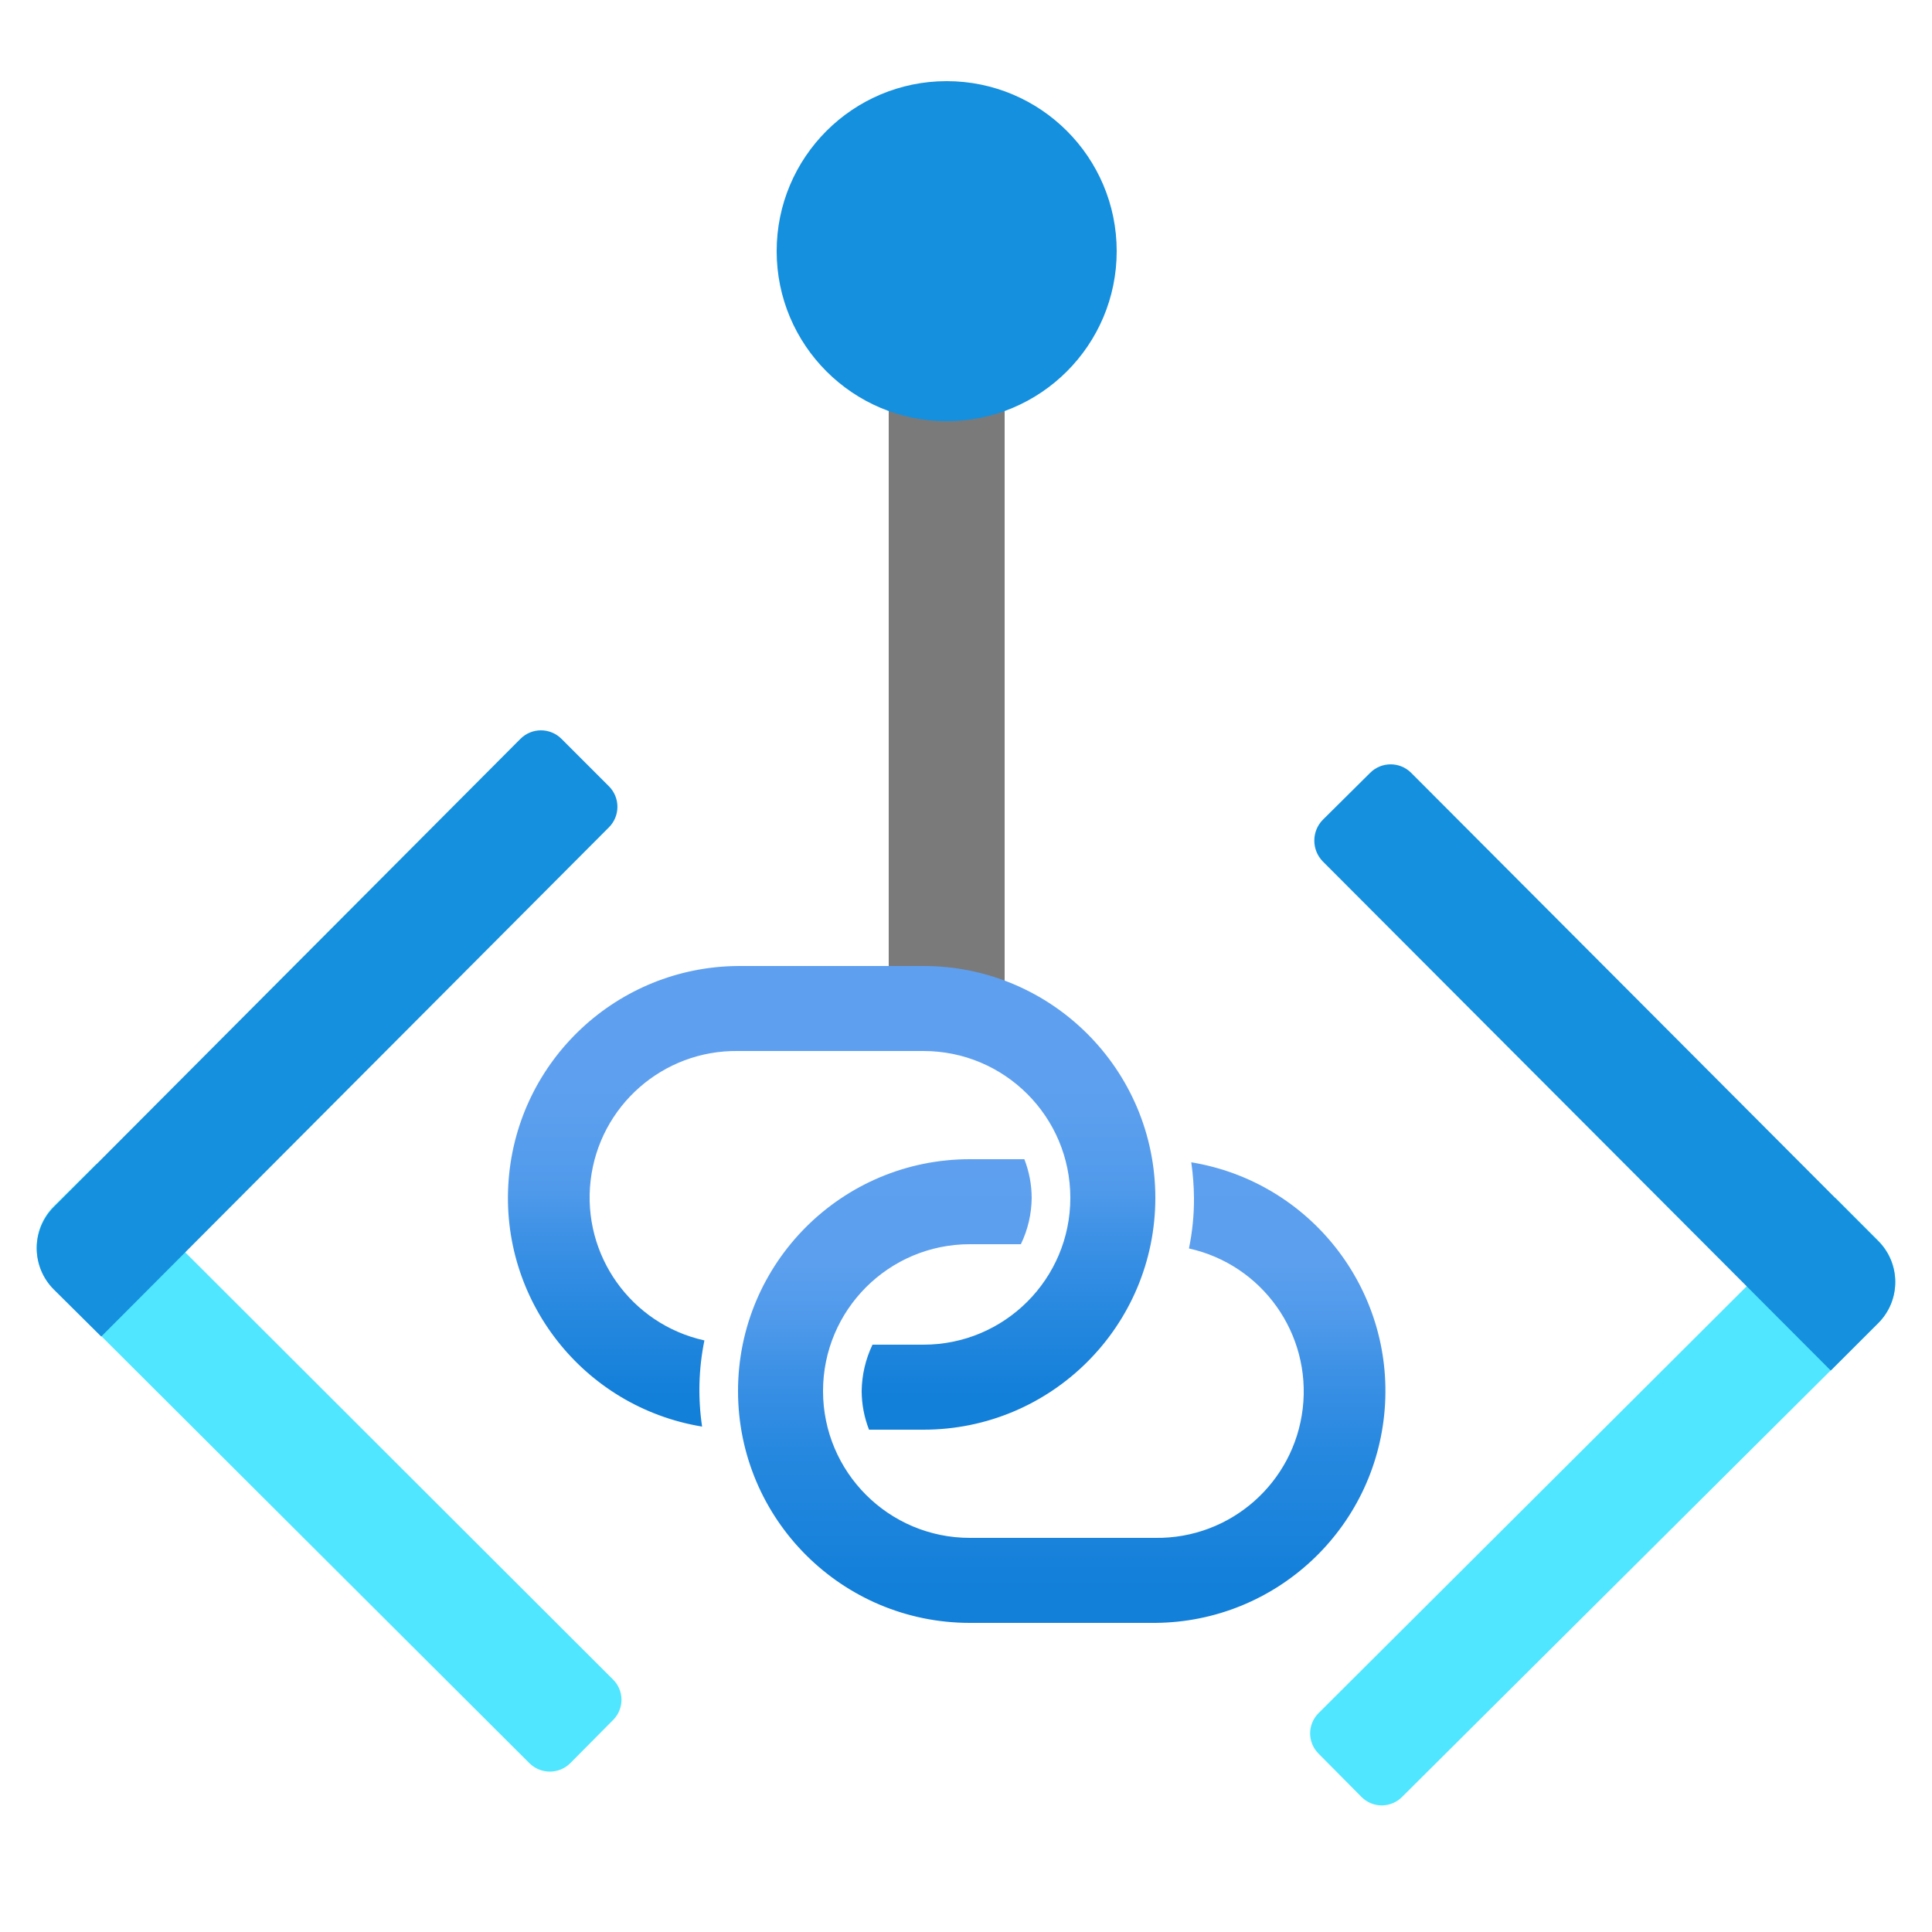
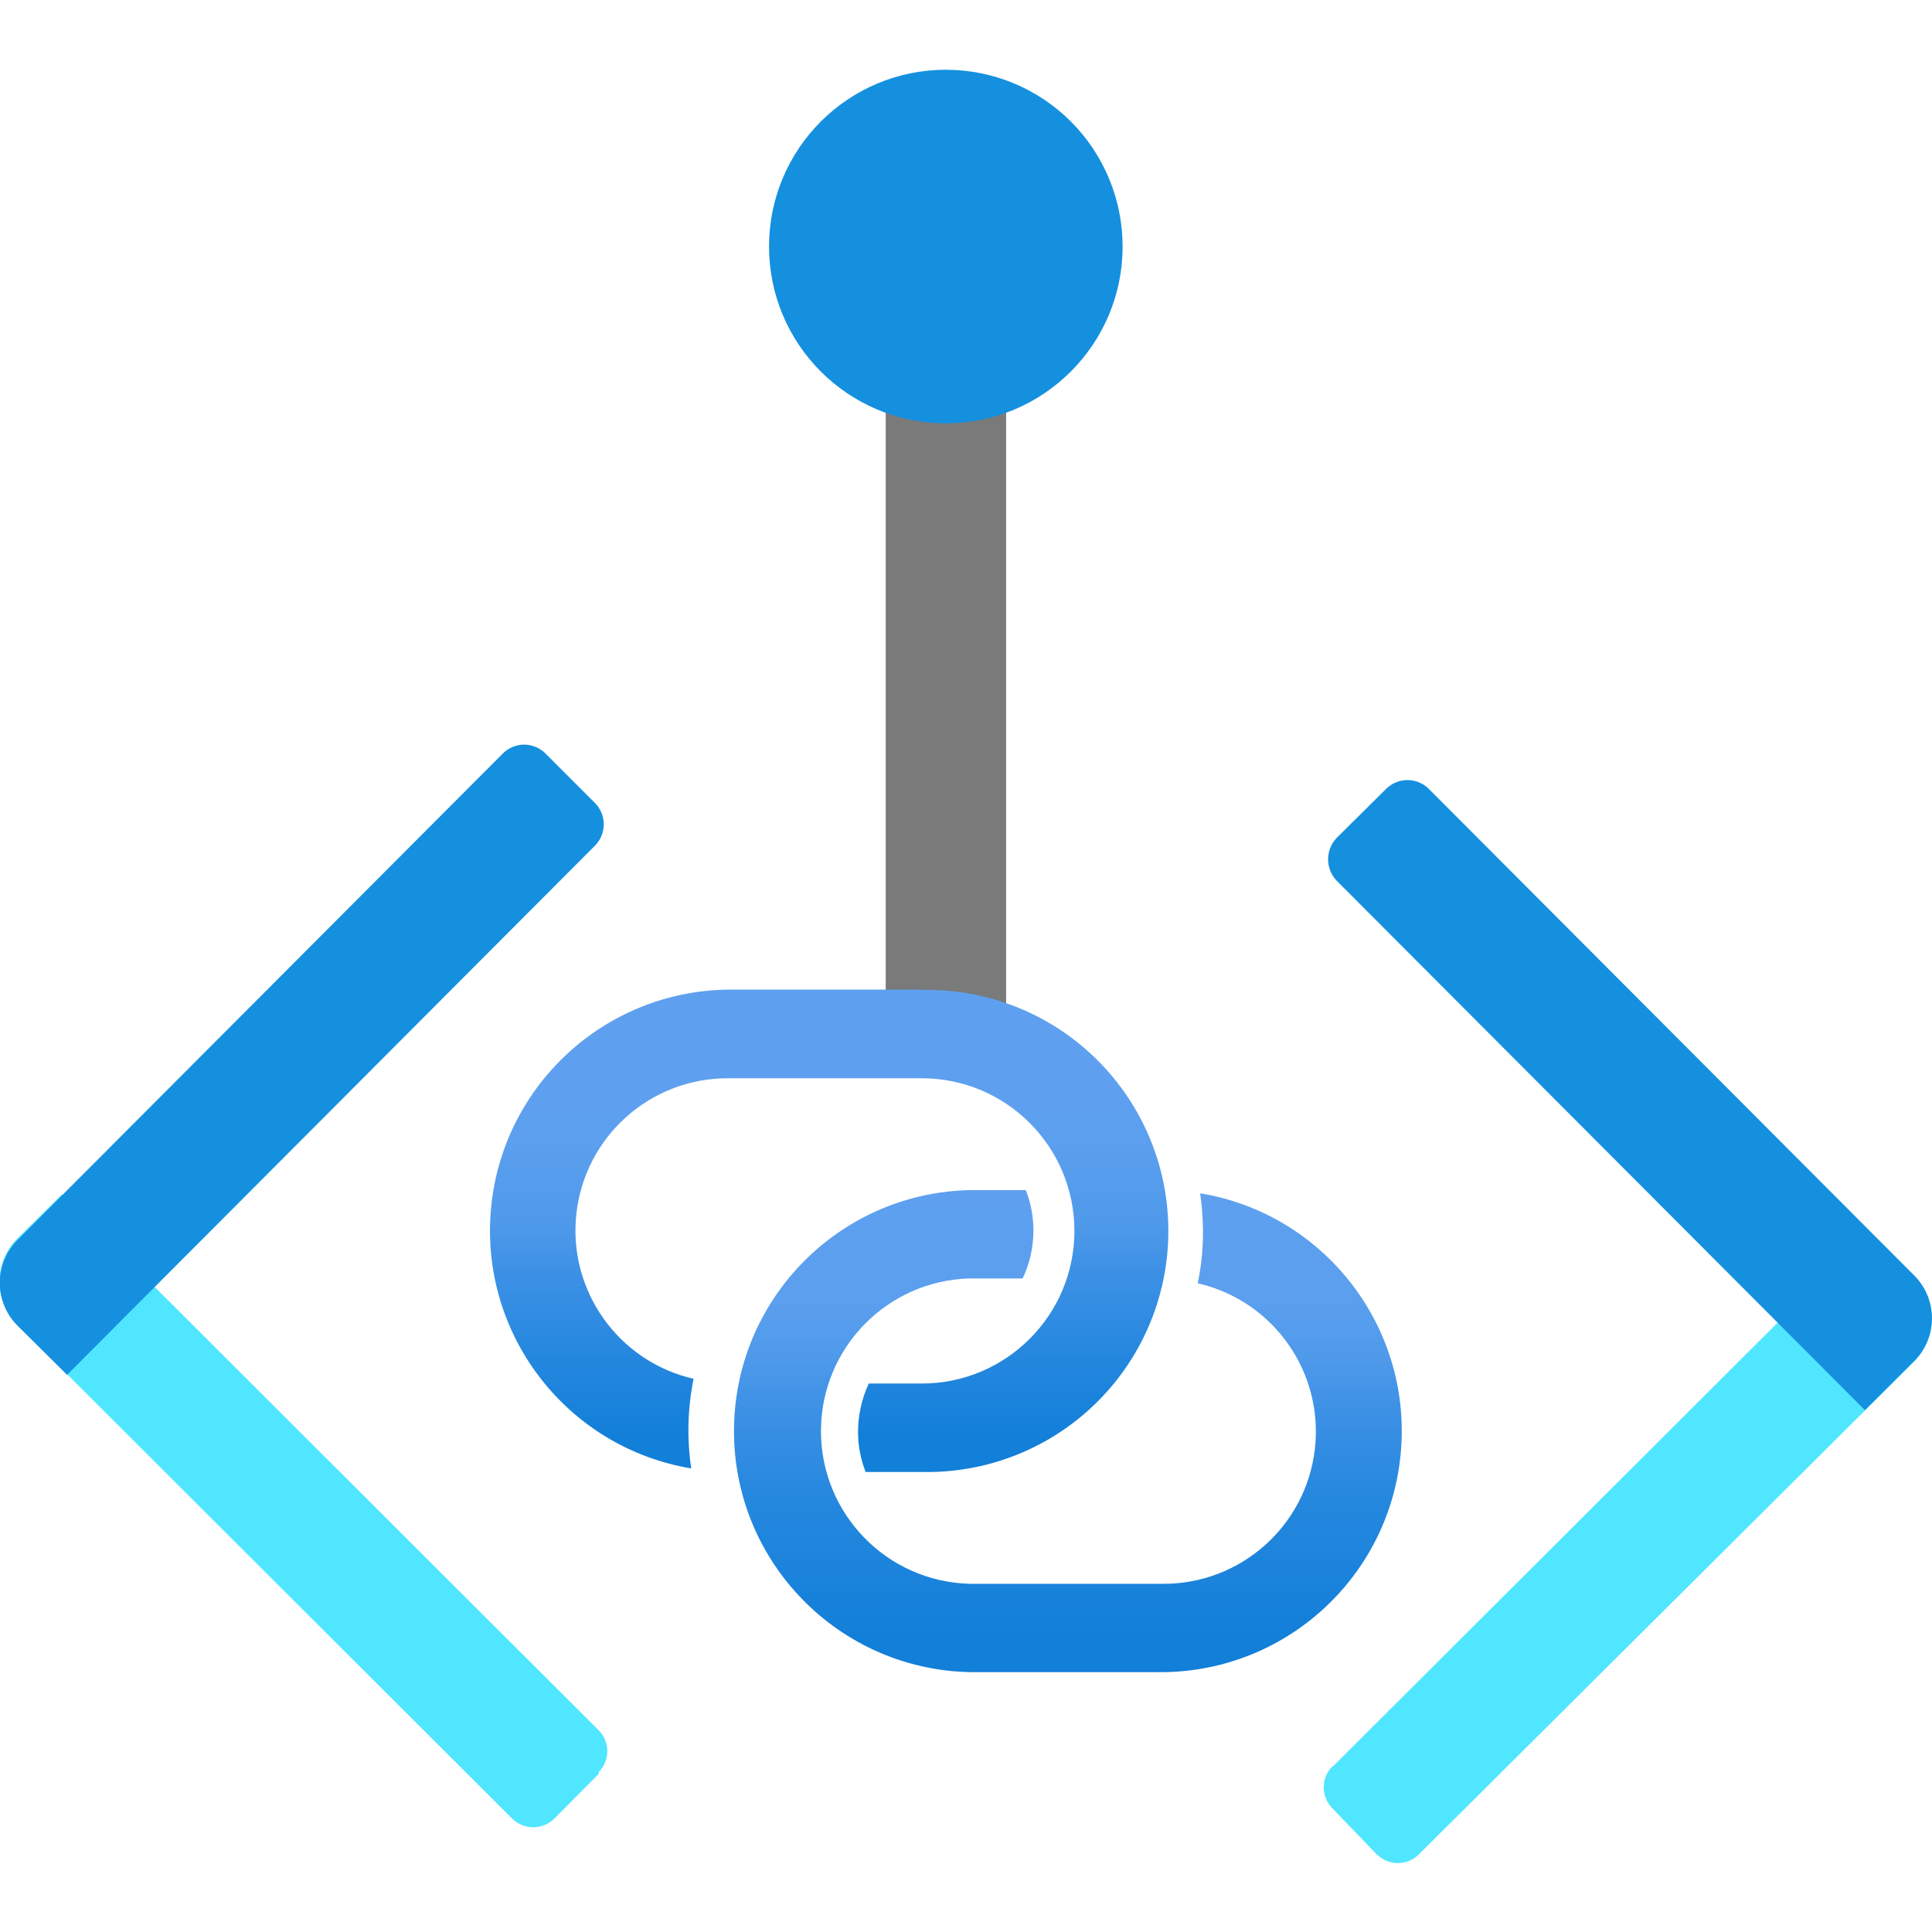
- <svg xmlns="http://www.w3.org/2000/svg" id="b8d97b58-1e1f-4258-85c4-83e06e63fbe2" viewBox="0 0 50 50">
+ <svg xmlns="http://www.w3.org/2000/svg" viewBox="0 0 18 18">
  <defs>
-     <linearGradient id="f7395fd8-aa17-4d4b-84f4-be3619cc5bc0" x1="21.523" y1="25" x2="21.523" y2="13" gradientTransform="matrix(1, 0, 0, -1, 0, 50)" gradientUnits="userSpaceOnUse">
+     <linearGradient id="fd061228-22be-425e-9131-0b8cca0e5d17" x1="7.699" y1="259.22" x2="7.699" y2="263.711" gradientTransform="translate(0 -250)" gradientUnits="userSpaceOnUse">
      <stop offset="0.23" stop-color="#5ea0ef" />
      <stop offset="0.32" stop-color="#5b9fee" />
      <stop offset="0.48" stop-color="#509aeb" />
      <stop offset="0.57" stop-color="#3f92e6" />
      <stop offset="0.75" stop-color="#2688df" />
      <stop offset="0.93" stop-color="#127fd9" />
    </linearGradient>
-     <linearGradient id="a403e3d9-5b3b-4869-9cea-1d3afbc72355" x1="27.477" y1="20" x2="27.477" y2="8" gradientTransform="matrix(1, 0, 0, -1, 0, 50)" gradientUnits="userSpaceOnUse">
+     <linearGradient id="ea9649a6-04b5-47d6-8247-ed3ab9ff9d06" x1="9.927" y1="261.091" x2="9.927" y2="265.582" gradientTransform="translate(0 -250)" gradientUnits="userSpaceOnUse">
      <stop offset="0.02" stop-color="#5ea0ef" />
      <stop offset="0.14" stop-color="#5b9fee" />
      <stop offset="0.23" stop-color="#5b9fee" />
      <stop offset="0.34" stop-color="#509aeb" />
      <stop offset="0.44" stop-color="#3f92e6" />
      <stop offset="0.63" stop-color="#2688df" />
      <stop offset="0.93" stop-color="#127fd9" />
    </linearGradient>
  </defs>
-   <g>
-     <path d="M23,7.1h3V26H23Z" fill="#7a7a7a" />
-     <path d="M28.9,6.5a4.4,4.4,0,1,1-4.4-4.4A4.4,4.4,0,0,1,28.9,6.5Z" fill="#1490df" />
-     <path d="M23.9,25H19.1a6,6,0,0,0-.93,11.92,6.427,6.427,0,0,1,.06-2.23,3.79,3.79,0,0,1,.87-7.49h4.8a3.8,3.8,0,1,1,0,7.6H22.58A2.865,2.865,0,0,0,22.3,36a2.783,2.783,0,0,0,.19,1H23.9a6,6,0,0,0,0-12Z" fill="url(#f7395fd8-aa17-4d4b-84f4-be3619cc5bc0)" />
-     <path d="M30.83,30.08a6.91,6.91,0,0,1,.07.92,6.266,6.266,0,0,1-.13,1.31,3.79,3.79,0,0,1-.87,7.49H25.1a3.8,3.8,0,0,1,0-7.6h1.32A2.816,2.816,0,0,0,26.7,31a2.783,2.783,0,0,0-.19-1H25.1a6,6,0,0,0,0,12h4.8a6,6,0,0,0,.93-11.92Z" fill="url(#a403e3d9-5b3b-4869-9cea-1d3afbc72355)" />
-     <path d="M15.86,44.52l-1.1,1.11a.751.751,0,0,1-1.06,0L1.39,33.35a1.51,1.51,0,0,1,0-2.13l1.11-1.1L15.86,43.46a.739.739,0,0,1,.014,1.046Z" fill="#50e6ff" />
-     <path d="M14.53,19.12l1.23,1.23a.751.751,0,0,1,0,1.06L2.62,34.59,1.39,33.37a1.51,1.51,0,0,1,0-2.13L13.47,19.12A.751.751,0,0,1,14.53,19.12Z" fill="#1490df" />
-     <path d="M34.13,45.39a.739.739,0,0,1-.014-1.046l.014-.014L47.5,31l1.11,1.11a1.51,1.51,0,0,1,0,2.13L36.29,46.5a.739.739,0,0,1-1.046.014L35.23,46.5Z" fill="#50e6ff" />
-     <path d="M36.52,20,48.61,32.12a1.5,1.5,0,0,1,0,2.12l-1.23,1.23L34.23,22.29a.771.771,0,0,1,0-1.07L35.46,20A.751.751,0,0,1,36.52,20Z" fill="#1490df" />
-   </g>
+   <path d="M8.252,2.521H9.374V9.594H8.252Z" fill="#7a7a7a" />
+   <path d="M10.459,2.3A1.647,1.647,0,1,1,8.813.65h0A1.646,1.646,0,0,1,10.459,2.3Z" fill="#1490df" />
+   <path d="M8.588,9.22h-1.8a2.246,2.246,0,0,0-.348,4.461,2.415,2.415,0,0,1,.022-.835,1.418,1.418,0,0,1,.326-2.8h1.8a1.422,1.422,0,0,1,0,2.844H8.094a1.078,1.078,0,0,0-.1.45,1.022,1.022,0,0,0,.071.374h.527a2.246,2.246,0,1,0,0-4.491Z" fill="url(#fd061228-22be-425e-9131-0b8cca0e5d17)" />
+   <path d="M11.182,11.121a2.642,2.642,0,0,1,.026.344,2.317,2.317,0,0,1-.049.491,1.418,1.418,0,0,1-.325,2.8h-1.8a1.423,1.423,0,0,1,0-2.845h.494a1.042,1.042,0,0,0,.1-.449,1.018,1.018,0,0,0-.071-.374H9.037a2.246,2.246,0,0,0,0,4.491h1.8a2.246,2.246,0,0,0,.348-4.461Z" fill="url(#ea9649a6-04b5-47d6-8247-ed3ab9ff9d06)" />
+   <path d="M5.58,16.525l-.412.415a.28.28,0,0,1-.4,0l-4.607-4.6a.566.566,0,0,1,0-.8l.416-.412,5,4.992a.276.276,0,0,1,0,.391h0Z" fill="#50e6ff" />
+   <path d="M5.082,7.02l.46.46a.282.282,0,0,1,0,.4L.625,12.809l-.461-.457a.566.566,0,0,1,0-.8L4.685,7.02A.28.28,0,0,1,5.082,7.02Z" fill="#1490df" />
+   <path d="M12.417,16.851a.278.278,0,0,1-.006-.392h0l.006,0,5-4.989.416.416a.566.566,0,0,1,0,.8l-4.611,4.588a.277.277,0,0,1-.391.006h0l-.006-.005Z" fill="#50e6ff" />
+   <path d="M13.311,7.349l4.525,4.536a.563.563,0,0,1,0,.793l-.461.46L12.454,8.206a.289.289,0,0,1,0-.4l.46-.456A.282.282,0,0,1,13.311,7.349Z" fill="#1490df" />
</svg>
